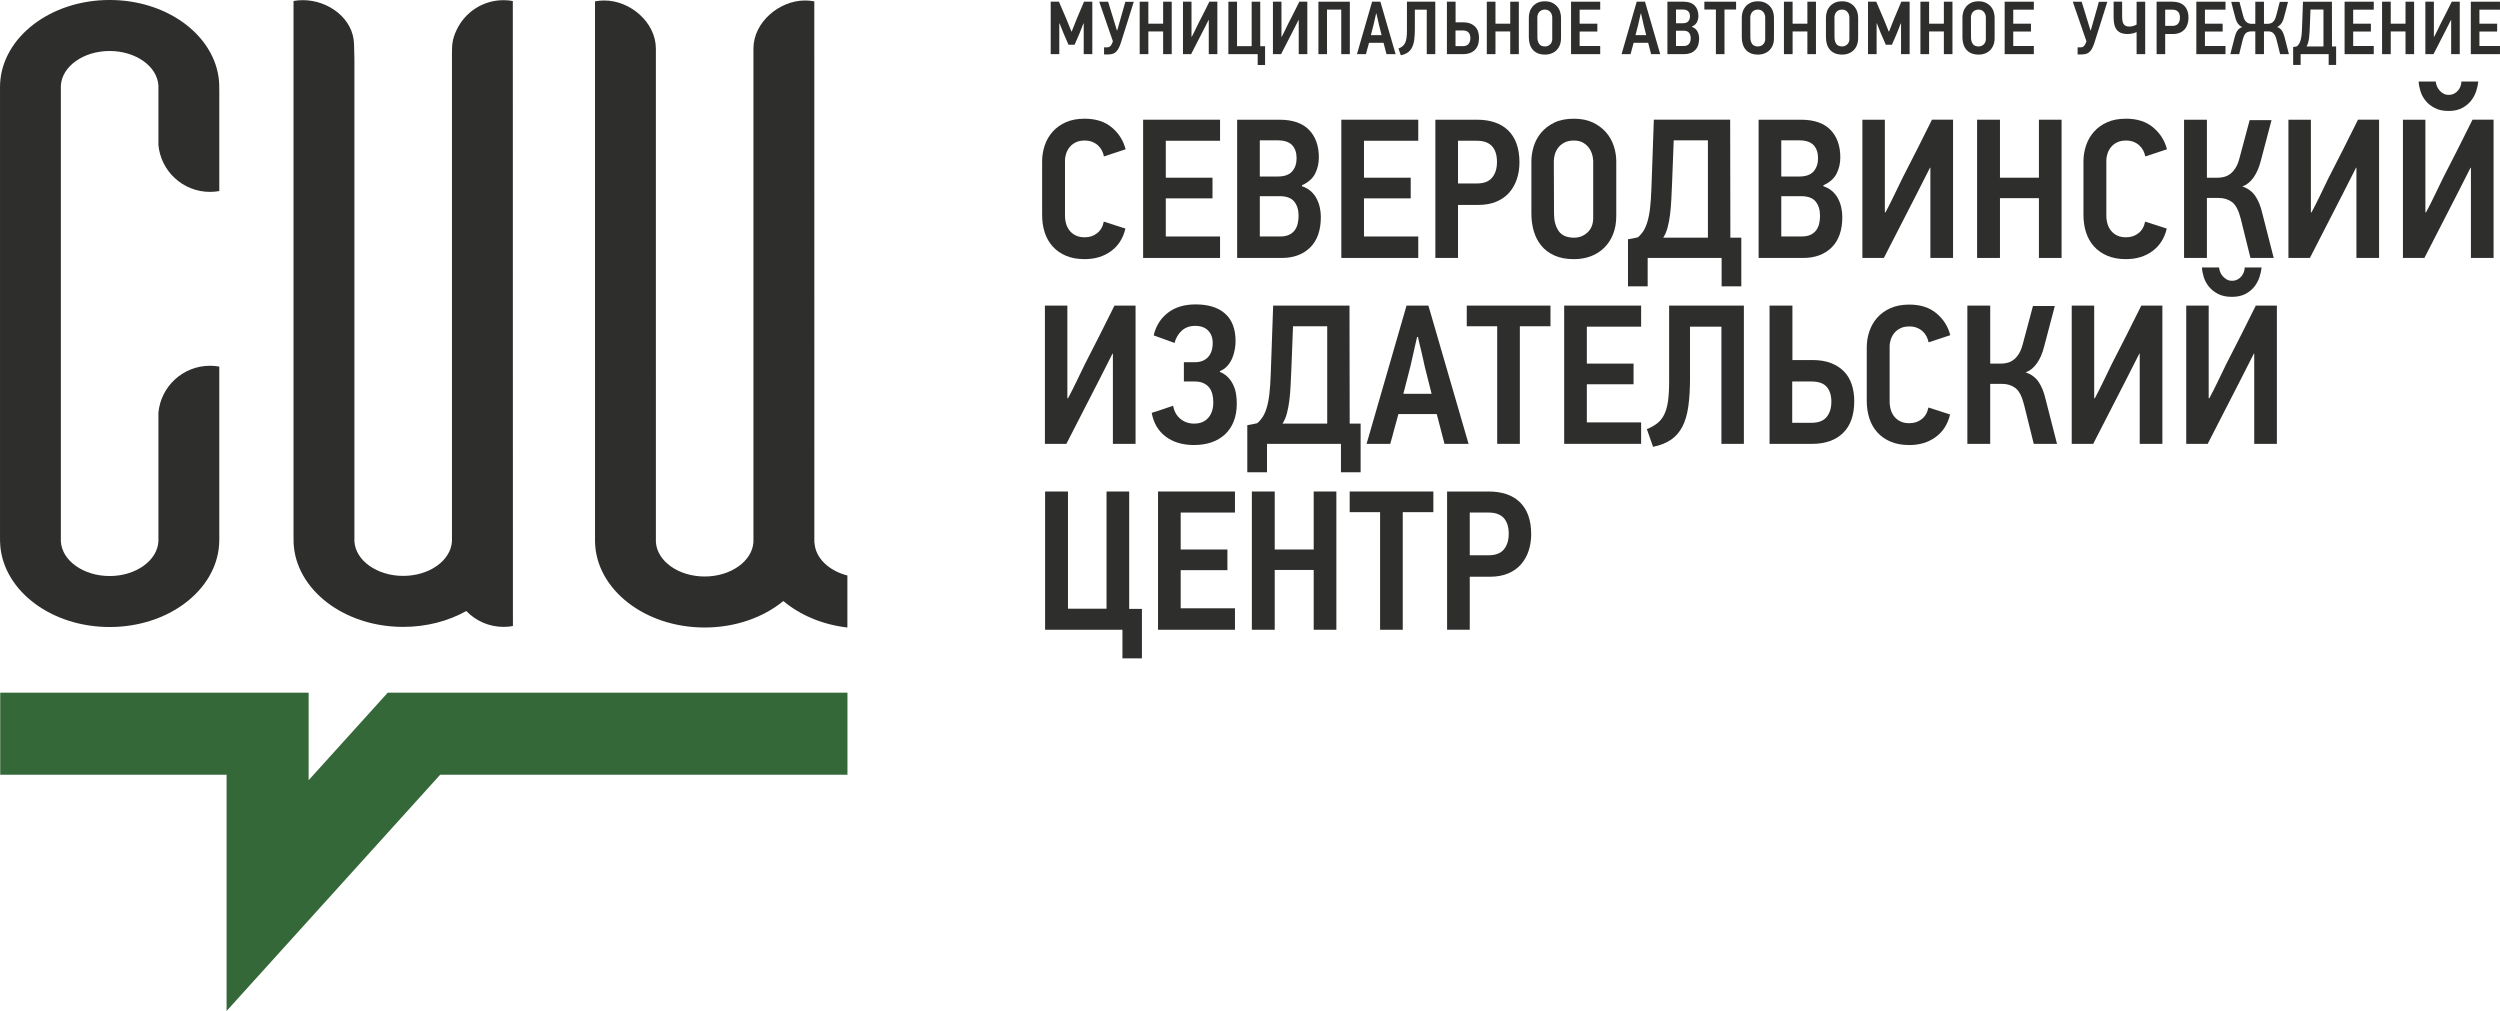
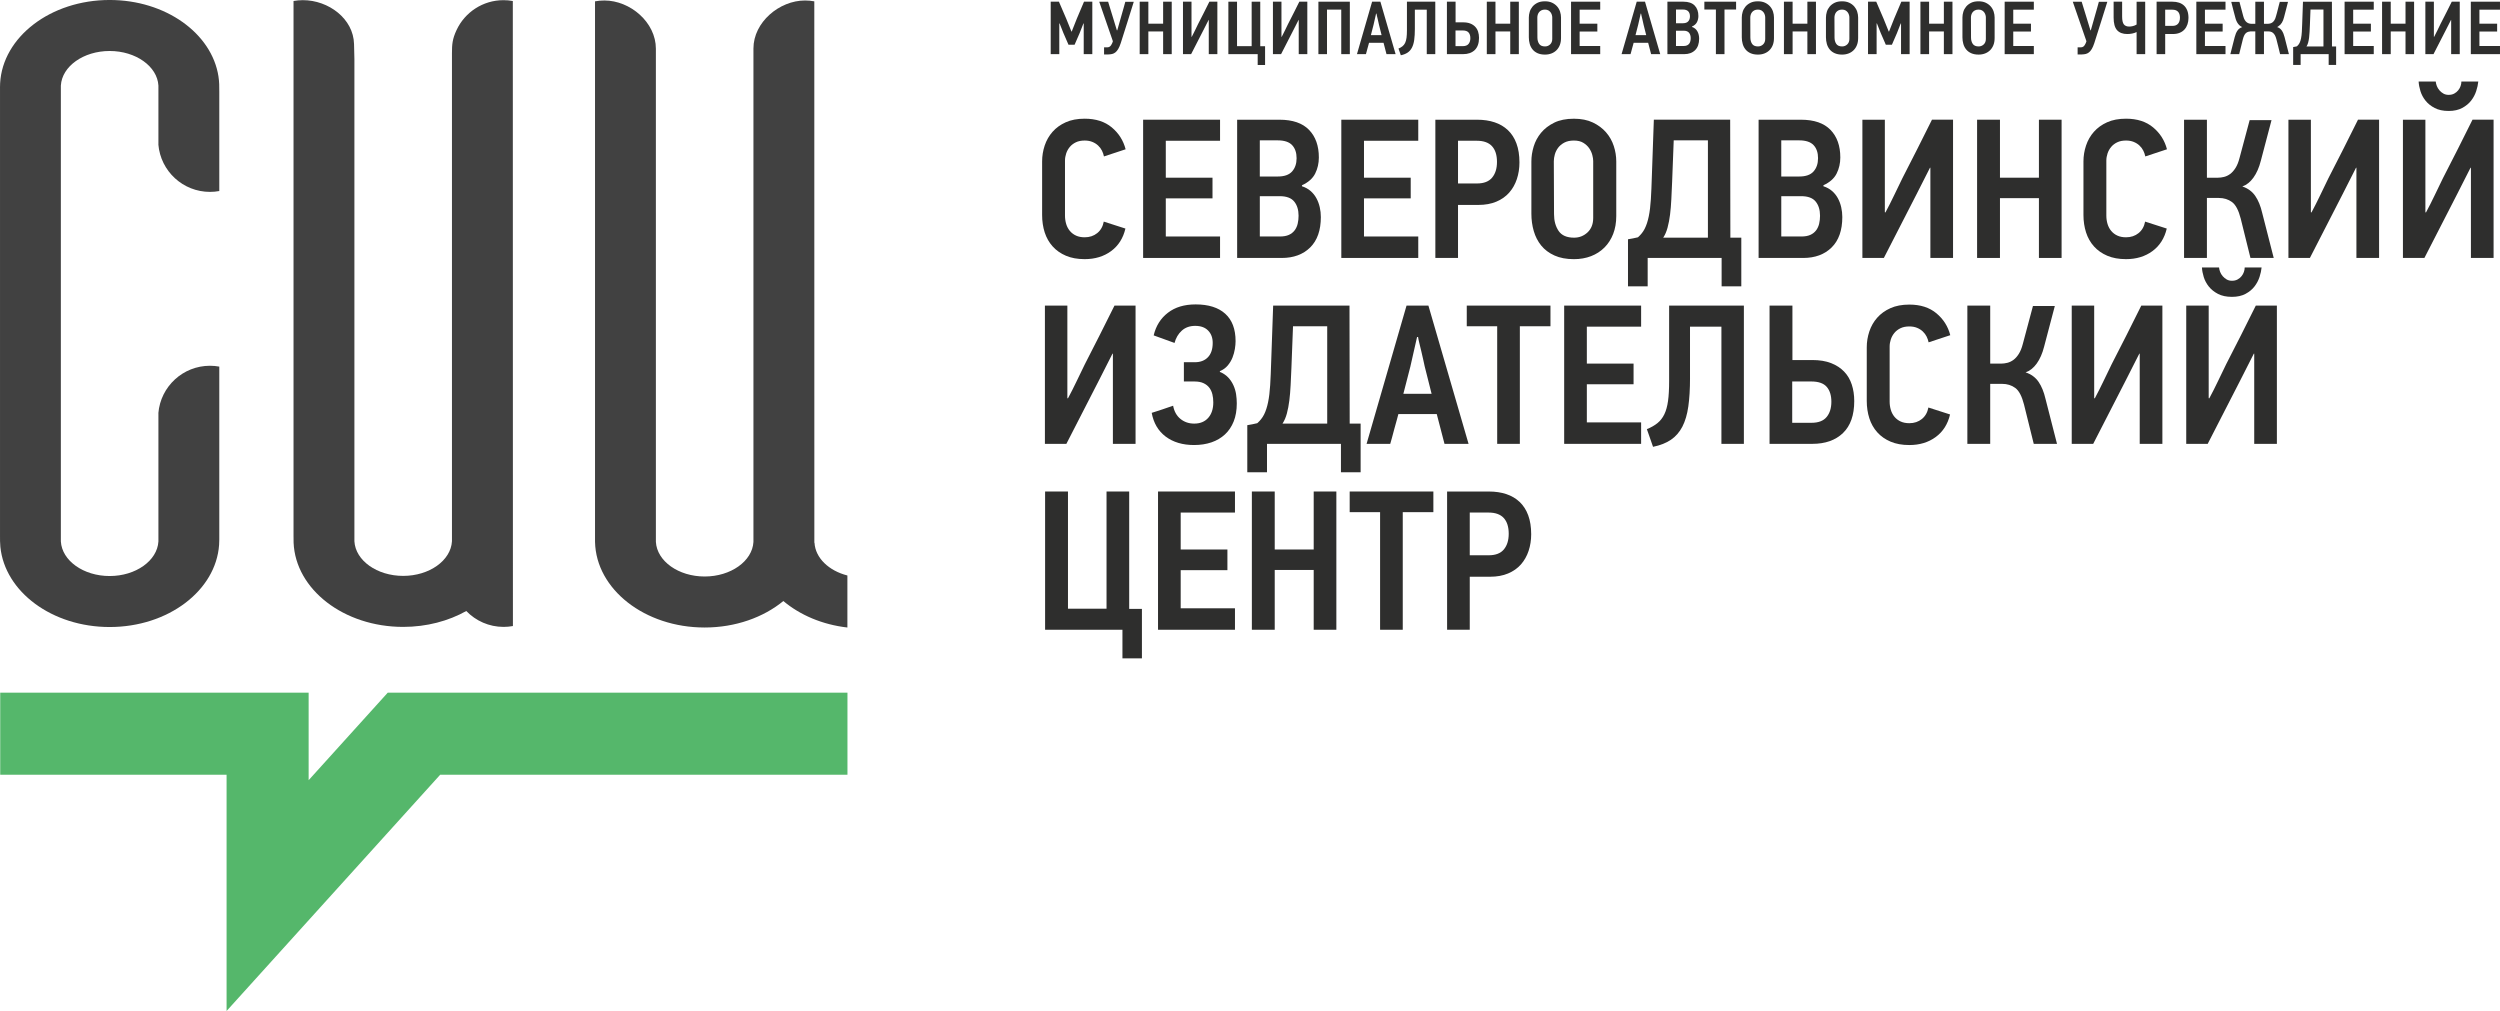
<svg xmlns="http://www.w3.org/2000/svg" xml:space="preserve" width="52.211mm" height="21.114mm" version="1.1" style="shape-rendering:geometricPrecision; text-rendering:geometricPrecision; image-rendering:optimizeQuality; fill-rule:evenodd; clip-rule:evenodd" viewBox="0 0 1803.63 729.39">
  <defs>
    <style type="text/css">
   
-     .fil0 {fill:#2E2E2D}
-     .fil1 {fill:#356839}
+     .fil0 {fill:#414141}
+     .fil1 {fill:#55B76B}
    .fil2 {fill:#2E2E2D;fill-rule:nonzero}
   
  </style>
  </defs>
  <g id="Слой_x0020_1">
    <path class="fil0" d="M211.76 387.33c0,-124 -0,-262.66 -0,-386.51l0.02 0.01 -0.02 -0.11c2.22,-0.4 4.47,-0.61 6.72,-0.61 18.57,0 36.51,13.4 36.94,31.71l0.26 10.85 0 16.12c0,86.43 0,187.83 0,274.27l0 57.47 0 0c0.8,13.88 16.32,24.95 35.19,24.95 18.87,0 34.38,-11.07 35.19,-24.95l0 0 0 -352.02c0,-6.48 0.28,-10.33 3.33,-16.85 5.99,-12.8 18.97,-21.54 33.86,-21.54 2.25,0 4.5,0.2 6.72,0.61l-0.02 0.11 0.02 -0.01c0,150.27 0.07,300.57 0.07,450.74l-0.02 -0.01 0.02 0.11c-2.22,0.4 -4.47,0.61 -6.72,0.61 -10.53,0 -20.1,-4.37 -26.92,-11.46 -12.87,7.22 -28.58,11.46 -45.53,11.46 -42.79,0 -77.65,-27.01 -79.06,-60.76 -0.04,-1.4 -0.04,-2.75 -0.04,-4.17z" />
    <path class="fil0" d="M429.3 390.98l-0.02 0 0 -0.99 -0.01 -0.15 0.01 -0.22c0,-129.53 -0.01,-259.04 -0.01,-388.56l0.02 0.01 -0.02 -0.11c2.22,-0.4 4.47,-0.61 6.72,-0.61 18.65,0 37.19,15.72 37.19,34.82 0,118.6 0.01,237.21 0.01,355.81l0 0c0.8,13.88 16.3,24.94 35.18,24.94 18.88,0 34.4,-11.06 35.2,-24.94l0 0 0 -355.99c0,-18.96 18.69,-34.64 37.19,-34.64 2.25,0 4.5,0.2 6.72,0.61l-0.02 0.11 0.02 -0.01c0,130.2 0.03,260.42 0.03,390.57l0.12 0c0.64,10.96 10.37,20.16 23.72,23.56l0 37.53c-18.11,-2.07 -34.23,-9.02 -46.2,-19.1 -14.37,11.78 -34.5,19.1 -56.79,19.1 -43.2,0 -78.31,-27.53 -79.08,-61.74z" />
    <path class="fil0" d="M0 63.1c0,149.5 0,104.01 0,323.21 0,2.89 -0.03,5.34 0.26,8.25 3.25,32.36 37.3,57.81 78.84,57.81 42.18,0 76.64,-26.24 78.97,-59.31 0.19,-2.68 0.13,-5.3 0.13,-8l0 -120.48 -0.02 0.02 0.02 -0.11c-2.22,-0.4 -4.47,-0.61 -6.72,-0.61 -19.42,0 -35.61,14.88 -37.24,34.22l0.04 0 0 7.47 0 85.06 0 0c-0.81,13.88 -16.32,24.95 -35.19,24.95 -18.87,0 -34.38,-11.07 -35.19,-24.95l0 0c0,-216.46 0,-174.67 0,-328.9l0 0c0.81,-13.88 16.32,-24.94 35.19,-24.94 18.87,0 34.38,11.07 35.19,24.94l0 0 0 42.49 -0.04 0c1.63,19.35 17.82,34.22 37.24,34.22 2.25,0 4.5,-0.2 6.72,-0.61l0 -71.56c0,-3.99 0.03,-7.08 -0.61,-11.21 -4.84,-31.04 -38.13,-55.07 -78.5,-55.07 -42.54,0 -77.23,26.7 -79.02,60.16 -0.05,0.99 -0.09,1.94 -0.08,2.94z" />
    <polygon class="fil1" points="285.94,499.74 371.09,499.74 611.4,499.74 611.4,558.94 317.57,558.94 163.46,729.39 163.46,722.24 163.46,628.35 163.46,558.94 0.15,558.94 0.15,499.74 163.46,499.74 222.66,499.74 222.66,558.94 222.66,562.87 279.73,499.74 " />
    <polygon class="fil2" points="781.85,39.06 781.85,16.93 781.63,16.93 778.86,24 775.27,32.26 770.86,32.26 767.16,23.73 764.45,16.88 764.23,16.93 764.23,39.06 758.03,39.06 758.03,1.22 763.96,1.22 769.29,13.61 772.99,22.75 773.2,22.75 776.84,13.56 782.06,1.22 788.05,1.22 788.05,39.06 " />
    <path id="1" class="fil2" d="M817.97 1.27c-1.6,5 -3.15,9.98 -4.68,14.92 -1.52,4.95 -3.1,9.92 -4.73,14.93 -0.58,1.78 -1.2,3.2 -1.85,4.27 -0.65,1.07 -1.34,1.88 -2.07,2.45 -0.73,0.56 -1.51,0.93 -2.34,1.12 -0.83,0.18 -1.74,0.29 -2.72,0.32l-3.05 0 0 -5.11 2.23 0c0.76,0 1.42,-0.2 1.98,-0.6 0.56,-0.4 1.1,-1.18 1.61,-2.34 0.07,-0.22 0.16,-0.44 0.27,-0.68 0.11,-0.24 0.2,-0.5 0.27,-0.79l-9.84 -28.49 6.41 0 3.59 11.69 2.72 8.92 0.27 0c0.29,-1.02 0.7,-2.45 1.22,-4.29 0.53,-1.85 1.08,-3.8 1.66,-5.84 0.58,-2.05 1.14,-4.02 1.69,-5.93 0.55,-1.9 0.96,-3.42 1.25,-4.54l6.09 0z" />
    <polygon id="2" class="fil2" points="839.14,39.06 839.14,22.69 828.48,22.69 828.48,39.06 822.23,39.06 822.23,1.22 828.48,1.22 828.48,17.09 839.14,17.09 839.14,1.22 845.34,1.22 845.34,39.06 " />
    <path id="3" class="fil2" d="M853.46 39.06l0 -37.84 6.15 0 0 25.34c0.03,0 0.06,0.01 0.08,0.03 0.02,0.02 0.04,0.03 0.08,0.03 0.83,-1.56 1.62,-3.12 2.37,-4.68 0.74,-1.56 1.5,-3.12 2.26,-4.68 1.38,-2.68 2.74,-5.35 4.08,-7.99 1.34,-2.65 2.68,-5.33 4.02,-8.05l5.77 0 0 37.84 -6.2 0 0 -24.69 -0.11 0c-0.62,1.2 -1.23,2.41 -1.85,3.64 -0.62,1.23 -1.23,2.45 -1.85,3.64l-8.92 17.4 -5.87 0z" />
    <polygon id="4" class="fil2" points="907.36,39.06 886.21,39.06 886.21,1.22 892.46,1.22 892.46,33.3 903.01,33.3 903.01,1.22 909.21,1.22 909.21,33.35 912.69,33.35 912.69,46.89 907.36,46.89 " />
    <path id="5" class="fil2" d="M918.36 39.06l0 -37.84 6.15 0 0 25.34c0.03,0 0.06,0.01 0.08,0.03 0.02,0.02 0.04,0.03 0.08,0.03 0.83,-1.56 1.62,-3.12 2.37,-4.68 0.74,-1.56 1.5,-3.12 2.26,-4.68 1.38,-2.68 2.74,-5.35 4.08,-7.99 1.34,-2.65 2.68,-5.33 4.02,-8.05l5.77 0 0 37.84 -6.2 0 0 -24.69 -0.11 0c-0.62,1.2 -1.23,2.41 -1.85,3.64 -0.62,1.23 -1.23,2.45 -1.85,3.64l-8.92 17.4 -5.87 0z" />
    <polygon id="6" class="fil2" points="967.65,39.06 967.65,6.93 957.37,6.93 957.37,39.06 951.17,39.06 951.17,1.22 973.84,1.22 973.84,39.06 " />
    <path id="7" class="fil2" d="M998.17 30.9l-10.49 0c-0.07,0.32 -0.22,0.87 -0.44,1.63 -0.22,0.76 -0.45,1.58 -0.68,2.45 -0.23,0.87 -0.45,1.68 -0.65,2.45 -0.2,0.76 -0.35,1.31 -0.46,1.63l-6.47 0 10.93 -37.84 5.98 0 10.98 37.84 -6.58 0 -2.12 -8.16zm-7.18 -13.16l-1.96 7.61 7.72 0 -1.9 -7.56c-0.07,-0.33 -0.19,-0.87 -0.36,-1.63 -0.16,-0.76 -0.34,-1.56 -0.54,-2.39 -0.2,-0.83 -0.39,-1.62 -0.57,-2.37 -0.18,-0.74 -0.29,-1.28 -0.33,-1.6l-0.27 0 -1.79 7.94z" />
    <path id="8" class="fil2" d="M1020.75 21.01c0,3.01 -0.16,5.61 -0.46,7.8 -0.31,2.19 -0.85,4.04 -1.63,5.54 -0.78,1.51 -1.82,2.7 -3.13,3.59 -1.31,0.89 -2.94,1.53 -4.9,1.93l-1.69 -4.84c1.16,-0.47 2.13,-1.02 2.91,-1.66 0.78,-0.63 1.4,-1.44 1.88,-2.42 0.47,-0.98 0.8,-2.19 1.01,-3.64 0.2,-1.45 0.3,-3.26 0.3,-5.44l0 -20.66 20.45 0 0 37.84 -6.15 0 0 -32.08 -8.59 0 0 14.03z" />
    <path id="9" class="fil2" d="M1067.04 27.34c0,3.85 -1.02,6.77 -3.07,8.75 -2.05,1.98 -4.85,2.97 -8.4,2.97l-11.69 0 0 -37.84 6.25 0 0 14.9 5.44 0c1.99,0 3.71,0.28 5.14,0.84 1.43,0.56 2.62,1.34 3.56,2.32 0.94,0.98 1.64,2.16 2.09,3.54 0.46,1.38 0.68,2.88 0.68,4.52zm-6.25 0.19c0,-1.74 -0.42,-3.1 -1.28,-4.08 -0.85,-0.98 -2.26,-1.47 -4.21,-1.47l-5.22 0 0 11.31 5.27 0c1.89,0 3.26,-0.53 4.13,-1.58 0.87,-1.05 1.31,-2.45 1.31,-4.19z" />
    <polygon id="10" class="fil2" points="1089.57,39.06 1089.57,22.69 1078.91,22.69 1078.91,39.06 1072.66,39.06 1072.66,1.22 1078.91,1.22 1078.91,17.09 1089.57,17.09 1089.57,1.22 1095.77,1.22 1095.77,39.06 " />
    <path id="11" class="fil2" d="M1126.19 27.59c0,1.81 -0.28,3.44 -0.84,4.89 -0.56,1.45 -1.36,2.69 -2.39,3.73 -1.03,1.03 -2.26,1.82 -3.67,2.36 -1.42,0.55 -2.97,0.82 -4.68,0.82 -2.07,0 -3.84,-0.34 -5.33,-1.01 -1.49,-0.67 -2.69,-1.58 -3.61,-2.72 -0.93,-1.14 -1.61,-2.46 -2.04,-3.97 -0.43,-1.5 -0.65,-3.09 -0.65,-4.76l0 -14.3c0,-1.34 0.21,-2.7 0.63,-4.08 0.41,-1.38 1.08,-2.63 2.01,-3.75 0.93,-1.12 2.12,-2.05 3.59,-2.77 1.47,-0.73 3.27,-1.09 5.41,-1.09 1.99,0 3.71,0.35 5.16,1.03 1.45,0.69 2.66,1.59 3.62,2.69 0.96,1.11 1.67,2.36 2.12,3.76 0.45,1.4 0.68,2.8 0.68,4.21l0 14.95zm-6.31 -15.05c0,-0.47 -0.08,-1.03 -0.25,-1.66 -0.16,-0.63 -0.45,-1.24 -0.84,-1.83 -0.4,-0.58 -0.93,-1.08 -1.6,-1.5 -0.67,-0.42 -1.53,-0.63 -2.58,-0.63 -1.05,0 -1.93,0.19 -2.64,0.57 -0.71,0.38 -1.27,0.85 -1.69,1.41 -0.42,0.57 -0.72,1.18 -0.9,1.83 -0.18,0.65 -0.27,1.27 -0.27,1.85l0.06 14.5c0,1.81 0.42,3.33 1.25,4.57 0.83,1.23 2.25,1.85 4.24,1.85 1.41,0 2.64,-0.48 3.67,-1.44 1.03,-0.97 1.55,-2.28 1.55,-3.95l0 -15.59z" />
    <polygon id="12" class="fil2" points="1133.44,39.06 1133.44,1.22 1154.48,1.22 1154.48,6.98 1139.63,6.98 1139.63,17.09 1152.41,17.09 1152.41,22.75 1139.63,22.75 1139.63,33.19 1154.48,33.19 1154.48,39.06 " />
    <path id="13" class="fil2" d="M1189.08 30.9l-10.49 0c-0.07,0.32 -0.22,0.87 -0.44,1.63 -0.22,0.76 -0.45,1.58 -0.68,2.45 -0.23,0.87 -0.45,1.68 -0.65,2.45 -0.2,0.76 -0.35,1.31 -0.46,1.63l-6.47 0 10.93 -37.84 5.98 0 10.98 37.84 -6.58 0 -2.12 -8.16zm-7.18 -13.16l-1.96 7.61 7.72 0 -1.9 -7.56c-0.07,-0.33 -0.19,-0.87 -0.36,-1.63 -0.16,-0.76 -0.34,-1.56 -0.54,-2.39 -0.2,-0.83 -0.39,-1.62 -0.57,-2.37 -0.18,-0.74 -0.29,-1.28 -0.33,-1.6l-0.27 0 -1.79 7.94z" />
    <path id="14" class="fil2" d="M1225.85 27.86c0,3.62 -0.97,6.4 -2.91,8.32 -1.94,1.92 -4.54,2.88 -7.8,2.88l-12.18 0 0 -37.84 11.58 0c3.59,0 6.28,0.93 8.08,2.77 1.79,1.85 2.69,4.37 2.69,7.56 0,1.59 -0.34,3.06 -1.01,4.4 -0.67,1.34 -1.88,2.41 -3.62,3.21l0 0.27c0.91,0.29 1.69,0.72 2.34,1.28 0.65,0.56 1.18,1.22 1.6,1.98 0.42,0.76 0.73,1.59 0.93,2.47 0.2,0.89 0.3,1.79 0.3,2.69zm-6.63 -16.09c0,-1.52 -0.41,-2.72 -1.22,-3.59 -0.82,-0.87 -2.13,-1.31 -3.94,-1.31l-4.9 0 0 9.9 4.95 0c1.78,0 3.07,-0.46 3.89,-1.39 0.82,-0.92 1.22,-2.13 1.22,-3.61zm0.54 15.74c0,-1.6 -0.4,-2.9 -1.2,-3.88 -0.8,-0.98 -2.12,-1.48 -3.97,-1.48l-5.44 0 0 11.04 5.49 0c0.98,0 1.79,-0.15 2.45,-0.44 0.65,-0.29 1.18,-0.7 1.58,-1.23 0.4,-0.53 0.68,-1.14 0.84,-1.83 0.17,-0.69 0.25,-1.42 0.25,-2.18z" />
    <polygon id="15" class="fil2" points="1244.14,6.87 1244.14,39.06 1237.94,39.06 1237.94,6.87 1229.62,6.87 1229.62,1.22 1252.51,1.22 1252.51,6.87 " />
    <path id="16" class="fil2" d="M1279.83 27.59c0,1.81 -0.28,3.44 -0.84,4.89 -0.56,1.45 -1.36,2.69 -2.39,3.73 -1.03,1.03 -2.26,1.82 -3.67,2.36 -1.42,0.55 -2.97,0.82 -4.68,0.82 -2.07,0 -3.84,-0.34 -5.33,-1.01 -1.49,-0.67 -2.69,-1.58 -3.61,-2.72 -0.93,-1.14 -1.61,-2.46 -2.04,-3.97 -0.43,-1.5 -0.65,-3.09 -0.65,-4.76l0 -14.3c0,-1.34 0.21,-2.7 0.63,-4.08 0.41,-1.38 1.08,-2.63 2.01,-3.75 0.93,-1.12 2.12,-2.05 3.59,-2.77 1.47,-0.73 3.27,-1.09 5.41,-1.09 1.99,0 3.71,0.35 5.16,1.03 1.45,0.69 2.66,1.59 3.62,2.69 0.96,1.11 1.67,2.36 2.12,3.76 0.45,1.4 0.68,2.8 0.68,4.21l0 14.95zm-6.31 -15.05c0,-0.47 -0.08,-1.03 -0.25,-1.66 -0.16,-0.63 -0.45,-1.24 -0.84,-1.83 -0.4,-0.58 -0.93,-1.08 -1.6,-1.5 -0.67,-0.42 -1.53,-0.63 -2.58,-0.63 -1.05,0 -1.93,0.19 -2.64,0.57 -0.71,0.38 -1.27,0.85 -1.69,1.41 -0.42,0.57 -0.72,1.18 -0.9,1.83 -0.18,0.65 -0.27,1.27 -0.27,1.85l0.06 14.5c0,1.81 0.42,3.33 1.25,4.57 0.83,1.23 2.25,1.85 4.24,1.85 1.41,0 2.64,-0.48 3.67,-1.44 1.03,-0.97 1.55,-2.28 1.55,-3.95l0 -15.59z" />
    <polygon id="17" class="fil2" points="1303.94,39.06 1303.94,22.69 1293.28,22.69 1293.28,39.06 1287.03,39.06 1287.03,1.22 1293.28,1.22 1293.28,17.09 1303.94,17.09 1303.94,1.22 1310.13,1.22 1310.13,39.06 " />
    <path id="18" class="fil2" d="M1340.55 27.59c0,1.81 -0.28,3.44 -0.84,4.89 -0.56,1.45 -1.36,2.69 -2.39,3.73 -1.03,1.03 -2.26,1.82 -3.67,2.36 -1.42,0.55 -2.97,0.82 -4.68,0.82 -2.07,0 -3.84,-0.34 -5.33,-1.01 -1.49,-0.67 -2.69,-1.58 -3.61,-2.72 -0.93,-1.14 -1.61,-2.46 -2.04,-3.97 -0.43,-1.5 -0.65,-3.09 -0.65,-4.76l0 -14.3c0,-1.34 0.21,-2.7 0.63,-4.08 0.41,-1.38 1.08,-2.63 2.01,-3.75 0.93,-1.12 2.12,-2.05 3.59,-2.77 1.47,-0.73 3.27,-1.09 5.41,-1.09 1.99,0 3.71,0.35 5.16,1.03 1.45,0.69 2.66,1.59 3.62,2.69 0.96,1.11 1.67,2.36 2.12,3.76 0.45,1.4 0.68,2.8 0.68,4.21l0 14.95zm-6.31 -15.05c0,-0.47 -0.08,-1.03 -0.25,-1.66 -0.16,-0.63 -0.45,-1.24 -0.84,-1.83 -0.4,-0.58 -0.93,-1.08 -1.6,-1.5 -0.67,-0.42 -1.53,-0.63 -2.58,-0.63 -1.05,0 -1.93,0.19 -2.64,0.57 -0.71,0.38 -1.27,0.85 -1.69,1.41 -0.42,0.57 -0.72,1.18 -0.9,1.83 -0.18,0.65 -0.27,1.27 -0.27,1.85l0.06 14.5c0,1.81 0.42,3.33 1.25,4.57 0.83,1.23 2.25,1.85 4.24,1.85 1.41,0 2.64,-0.48 3.67,-1.44 1.03,-0.97 1.55,-2.28 1.55,-3.95l0 -15.59z" />
    <polygon id="19" class="fil2" points="1371.51,39.06 1371.51,16.93 1371.29,16.93 1368.52,24 1364.93,32.26 1360.52,32.26 1356.82,23.73 1354.11,16.88 1353.89,16.93 1353.89,39.06 1347.69,39.06 1347.69,1.22 1353.62,1.22 1358.95,13.61 1362.64,22.75 1362.86,22.75 1366.5,13.56 1371.72,1.22 1377.71,1.22 1377.71,39.06 " />
    <polygon id="20" class="fil2" points="1402.41,39.06 1402.41,22.69 1391.75,22.69 1391.75,39.06 1385.5,39.06 1385.5,1.22 1391.75,1.22 1391.75,17.09 1402.41,17.09 1402.41,1.22 1408.61,1.22 1408.61,39.06 " />
    <path id="21" class="fil2" d="M1439.02 27.59c0,1.81 -0.28,3.44 -0.84,4.89 -0.56,1.45 -1.36,2.69 -2.39,3.73 -1.03,1.03 -2.26,1.82 -3.67,2.36 -1.42,0.55 -2.97,0.82 -4.68,0.82 -2.07,0 -3.84,-0.34 -5.33,-1.01 -1.49,-0.67 -2.69,-1.58 -3.61,-2.72 -0.93,-1.14 -1.61,-2.46 -2.04,-3.97 -0.43,-1.5 -0.65,-3.09 -0.65,-4.76l0 -14.3c0,-1.34 0.21,-2.7 0.63,-4.08 0.41,-1.38 1.08,-2.63 2.01,-3.75 0.93,-1.12 2.12,-2.05 3.59,-2.77 1.47,-0.73 3.27,-1.09 5.41,-1.09 1.99,0 3.71,0.35 5.16,1.03 1.45,0.69 2.66,1.59 3.62,2.69 0.96,1.11 1.67,2.36 2.12,3.76 0.45,1.4 0.68,2.8 0.68,4.21l0 14.95zm-6.31 -15.05c0,-0.47 -0.08,-1.03 -0.25,-1.66 -0.16,-0.63 -0.45,-1.24 -0.84,-1.83 -0.4,-0.58 -0.93,-1.08 -1.6,-1.5 -0.67,-0.42 -1.53,-0.63 -2.58,-0.63 -1.05,0 -1.93,0.19 -2.64,0.57 -0.71,0.38 -1.27,0.85 -1.69,1.41 -0.42,0.57 -0.72,1.18 -0.9,1.83 -0.18,0.65 -0.27,1.27 -0.27,1.85l0.06 14.5c0,1.81 0.42,3.33 1.25,4.57 0.83,1.23 2.25,1.85 4.24,1.85 1.41,0 2.64,-0.48 3.67,-1.44 1.03,-0.97 1.55,-2.28 1.55,-3.95l0 -15.59z" />
    <polygon id="22" class="fil2" points="1446.27,39.06 1446.27,1.22 1467.32,1.22 1467.32,6.98 1452.47,6.98 1452.47,17.09 1465.25,17.09 1465.25,22.75 1452.47,22.75 1452.47,33.19 1467.32,33.19 1467.32,39.06 " />
    <path id="23" class="fil2" d="M1520.35 1.27c-1.6,5 -3.15,9.98 -4.68,14.92 -1.52,4.95 -3.1,9.92 -4.73,14.93 -0.58,1.78 -1.2,3.2 -1.85,4.27 -0.65,1.07 -1.34,1.88 -2.07,2.45 -0.73,0.56 -1.51,0.93 -2.34,1.12 -0.83,0.18 -1.74,0.29 -2.72,0.32l-3.05 0 0 -5.11 2.23 0c0.76,0 1.42,-0.2 1.98,-0.6 0.56,-0.4 1.1,-1.18 1.61,-2.34 0.07,-0.22 0.16,-0.44 0.27,-0.68 0.11,-0.24 0.2,-0.5 0.27,-0.79l-9.84 -28.49 6.41 0 3.59 11.69 2.72 8.92 0.27 0c0.29,-1.02 0.7,-2.45 1.22,-4.29 0.53,-1.85 1.08,-3.8 1.66,-5.84 0.58,-2.05 1.14,-4.02 1.69,-5.93 0.55,-1.9 0.96,-3.42 1.25,-4.54l6.09 0z" />
    <path id="24" class="fil2" d="M1531.02 1.22l0 10.73c0,2.67 0.41,4.55 1.23,5.62 0.82,1.06 2.15,1.6 3.99,1.6 0.73,0 1.57,-0.12 2.53,-0.35 0.96,-0.23 1.86,-0.61 2.69,-1.12l0 -16.47 6.2 0 0 37.84 -6.2 0 0 -15.95c-0.94,0.48 -2,0.83 -3.18,1.08 -1.18,0.23 -2.35,0.35 -3.51,0.35 -3.26,0 -5.72,-0.92 -7.39,-2.77 -1.67,-1.85 -2.5,-4.9 -2.5,-9.14l0 -11.42 6.14 0z" />
    <path id="25" class="fil2" d="M1578.89 12.91c0,1.63 -0.24,3.15 -0.71,4.57 -0.47,1.41 -1.17,2.65 -2.09,3.7 -0.93,1.05 -2.09,1.88 -3.51,2.47 -1.41,0.6 -3.06,0.89 -4.95,0.89l-5.54 0 0 14.52 -6.2 0 0 -37.84 11.42 0c1.78,0 3.37,0.23 4.78,0.71 1.41,0.47 2.63,1.18 3.64,2.15 1.02,0.96 1.79,2.18 2.34,3.64 0.54,1.47 0.82,3.2 0.82,5.19zm-6.15 -0.13c0,-1.88 -0.45,-3.31 -1.36,-4.3 -0.91,-0.99 -2.29,-1.49 -4.14,-1.49l-5.16 0 0 11.69 5.22 0c1.85,0 3.22,-0.54 4.1,-1.6 0.89,-1.07 1.33,-2.5 1.33,-4.3z" />
    <polygon id="26" class="fil2" points="1584.56,39.06 1584.56,1.22 1605.6,1.22 1605.6,6.98 1590.76,6.98 1590.76,17.09 1603.54,17.09 1603.54,22.75 1590.76,22.75 1590.76,33.19 1605.6,33.19 1605.6,39.06 " />
    <path id="27" class="fil2" d="M1627.1 39.06l0 -16.42 -2.99 0c-0.18,0 -0.35,0 -0.51,0 -0.17,0 -0.34,0.03 -0.52,0.11 -1.23,0.11 -2.24,0.57 -3.02,1.39 -0.78,0.82 -1.42,2.2 -1.93,4.16l-2.67 10.77 -6.36 0 3.15 -12.34c0.47,-1.85 1.11,-3.38 1.93,-4.59 0.82,-1.22 1.97,-2.08 3.45,-2.58l0 -0.05c-1.12,-0.44 -2.13,-1.25 -3.02,-2.45 -0.89,-1.2 -1.55,-2.72 -1.98,-4.57 -0.51,-1.85 -1,-3.7 -1.47,-5.54 -0.47,-1.85 -0.94,-3.72 -1.41,-5.6l5.92 0 2.77 10.44c0.29,1.12 0.66,2.04 1.12,2.74 0.45,0.71 0.94,1.25 1.47,1.63 0.53,0.38 1.08,0.64 1.66,0.79 0.58,0.15 1.14,0.22 1.69,0.22l2.72 0 0 -15.93 6.25 0 0 15.93 2.61 0c0.62,0 1.23,-0.07 1.82,-0.22 0.6,-0.15 1.16,-0.41 1.69,-0.79 0.53,-0.38 1.01,-0.93 1.44,-1.63 0.44,-0.7 0.8,-1.62 1.09,-2.74 0.18,-0.58 0.4,-1.34 0.65,-2.29 0.26,-0.94 0.51,-1.92 0.76,-2.94 0.25,-1.01 0.5,-1.98 0.73,-2.91 0.23,-0.92 0.45,-1.69 0.63,-2.31l5.93 0c-0.47,1.89 -0.95,3.76 -1.44,5.6 -0.49,1.85 -0.97,3.7 -1.44,5.54 -0.76,3.08 -2.05,5.19 -3.86,6.31 -0.44,0.4 -0.82,0.64 -1.14,0.71 1.49,0.51 2.64,1.37 3.45,2.61 0.82,1.23 1.46,2.77 1.93,4.62l3.15 12.34 -6.36 0c-0.44,-1.81 -0.87,-3.61 -1.31,-5.38 -0.43,-1.78 -0.89,-3.57 -1.36,-5.39 -0.29,-1.12 -0.64,-2.05 -1.03,-2.77 -0.4,-0.73 -0.85,-1.31 -1.36,-1.74 -0.5,-0.44 -1.06,-0.73 -1.66,-0.9 -0.6,-0.16 -1.24,-0.24 -1.93,-0.24l-2.99 0 0 16.42 -6.25 0z" />
    <path id="28" class="fil2" d="M1659.8 46.84l-5.39 0 0 -12.89c0.47,-0.07 0.93,-0.15 1.36,-0.24 0.44,-0.09 0.89,-0.19 1.36,-0.3 0.8,-0.69 1.42,-1.49 1.88,-2.39 0.46,-0.91 0.82,-2.02 1.09,-3.34 0.27,-1.32 0.46,-2.88 0.57,-4.67 0.11,-1.8 0.2,-3.91 0.27,-6.34l0.55 -15.44 20.88 0c0,5.4 0.01,10.78 0.03,16.15 0.02,5.36 0.02,10.75 0.02,16.15l2.99 0 0 13.32 -5.38 0 0 -7.78 -20.23 0 0 7.78zm16.47 -13.32l0 -26.64 -9.35 0 -0.44 11.37c-0.07,1.63 -0.15,3.21 -0.22,4.73 -0.07,1.52 -0.19,2.94 -0.36,4.24 -0.16,1.3 -0.39,2.49 -0.68,3.56 -0.29,1.07 -0.69,1.98 -1.2,2.75l12.24 0z" />
    <polygon id="29" class="fil2" points="1691.52,39.06 1691.52,1.22 1712.56,1.22 1712.56,6.98 1697.71,6.98 1697.71,17.09 1710.49,17.09 1710.49,22.75 1697.71,22.75 1697.71,33.19 1712.56,33.19 1712.56,39.06 " />
    <polygon id="30" class="fil2" points="1735.47,39.06 1735.47,22.69 1724.81,22.69 1724.81,39.06 1718.56,39.06 1718.56,1.22 1724.81,1.22 1724.81,17.09 1735.47,17.09 1735.47,1.22 1741.66,1.22 1741.66,39.06 " />
    <path id="31" class="fil2" d="M1749.79 39.06l0 -37.84 6.15 0 0 25.34c0.03,0 0.06,0.01 0.08,0.03 0.02,0.02 0.04,0.03 0.08,0.03 0.83,-1.56 1.62,-3.12 2.37,-4.68 0.74,-1.56 1.5,-3.12 2.26,-4.68 1.38,-2.68 2.74,-5.35 4.08,-7.99 1.34,-2.65 2.68,-5.33 4.02,-8.05l5.77 0 0 37.84 -6.2 0 0 -24.69 -0.11 0c-0.62,1.2 -1.23,2.41 -1.85,3.64 -0.62,1.23 -1.23,2.45 -1.85,3.64l-8.92 17.4 -5.87 0z" />
    <polygon id="32" class="fil2" points="1782.59,39.06 1782.59,1.22 1803.63,1.22 1803.63,6.98 1788.79,6.98 1788.79,17.09 1801.57,17.09 1801.57,22.75 1788.79,22.75 1788.79,33.19 1803.63,33.19 1803.63,39.06 " />
    <path class="fil2" d="M811.94 164.89c-1.63,6.97 -5.07,12.4 -10.33,16.27 -5.26,3.87 -11.62,5.8 -19.08,5.8 -5.16,0 -9.66,-0.81 -13.48,-2.44 -3.82,-1.62 -7.03,-3.87 -9.61,-6.74 -2.58,-2.87 -4.49,-6.24 -5.74,-10.1 -1.24,-3.87 -1.86,-8.05 -1.86,-12.54l0 -38.69c0,-3.92 0.62,-7.74 1.86,-11.47 1.25,-3.72 3.13,-7.02 5.67,-9.89 2.53,-2.87 5.71,-5.16 9.54,-6.88 3.82,-1.72 8.36,-2.58 13.62,-2.58 8.03,0 14.56,2.1 19.58,6.3 5.02,4.2 8.34,9.46 9.97,15.77l-15.63 5.16c-0.29,-1.43 -0.77,-2.82 -1.43,-4.16 -0.67,-1.34 -1.58,-2.56 -2.73,-3.65 -1.15,-1.1 -2.54,-1.98 -4.16,-2.65 -1.63,-0.67 -3.49,-1.01 -5.59,-1.01 -2.48,0 -4.62,0.43 -6.38,1.29 -1.77,0.86 -3.23,1.98 -4.38,3.37 -1.15,1.39 -2.01,2.94 -2.58,4.66 -0.57,1.72 -0.86,3.44 -0.86,5.16l0 39.7c0,2.1 0.29,4.11 0.86,6.02 0.57,1.91 1.46,3.58 2.66,5.02 1.2,1.43 2.68,2.56 4.45,3.37 1.77,0.81 3.85,1.22 6.24,1.22 3.54,0 6.55,-1.01 9.04,-3.01 2.48,-2 4.07,-4.77 4.73,-8.31l15.63 5.02z" />
    <polygon id="1" class="fil2" points="824.71,186.1 824.71,86.36 880.21,86.36 880.21,101.55 841.06,101.55 841.06,128.2 874.76,128.2 874.76,143.11 841.06,143.11 841.06,170.62 880.21,170.62 880.21,186.1 " />
    <path id="2" class="fil2" d="M952.93 156.58c0,9.56 -2.56,16.86 -7.68,21.93 -5.11,5.06 -11.98,7.6 -20.58,7.6l-32.13 0 0 -99.74 30.55 0c9.47,0 16.56,2.44 21.3,7.31 4.73,4.87 7.1,11.51 7.1,19.92 0,4.2 -0.88,8.07 -2.65,11.61 -1.77,3.53 -4.95,6.35 -9.54,8.45l0 0.72c2.39,0.76 4.45,1.89 6.17,3.37 1.72,1.48 3.13,3.22 4.23,5.23 1.1,2.01 1.91,4.18 2.44,6.52 0.53,2.34 0.79,4.71 0.79,7.09zm-17.5 -42.42c0,-4.01 -1.08,-7.17 -3.23,-9.46 -2.15,-2.29 -5.62,-3.44 -10.4,-3.44l-12.91 0 0 26.08 13.05 0c4.68,0 8.1,-1.22 10.26,-3.65 2.15,-2.44 3.23,-5.61 3.23,-9.53zm1.43 41.48c0,-4.22 -1.05,-7.64 -3.15,-10.22 -2.1,-2.6 -5.59,-3.89 -10.47,-3.89l-14.34 0 0 29.09 14.49 0c2.58,0 4.73,-0.38 6.45,-1.15 1.72,-0.77 3.11,-1.87 4.16,-3.25 1.05,-1.39 1.79,-3.01 2.22,-4.82 0.43,-1.82 0.64,-3.75 0.64,-5.76z" />
    <polygon id="3" class="fil2" points="967.7,186.1 967.7,86.36 1023.21,86.36 1023.21,101.55 984.05,101.55 984.05,128.2 1017.76,128.2 1017.76,143.11 984.05,143.11 984.05,170.62 1023.21,170.62 1023.21,186.1 " />
    <path id="4" class="fil2" d="M1096.21 117.17c0,4.3 -0.63,8.31 -1.87,12.04 -1.24,3.73 -3.08,6.97 -5.52,9.75 -2.44,2.77 -5.52,4.95 -9.25,6.52 -3.73,1.58 -8.08,2.37 -13.05,2.37l-14.63 0 0 38.26 -16.35 0 0 -99.74 30.12 0c4.69,0 8.89,0.62 12.62,1.87 3.73,1.24 6.93,3.13 9.61,5.66 2.67,2.53 4.73,5.73 6.16,9.6 1.43,3.87 2.16,8.43 2.16,13.69zm-16.21 -0.36c0,-4.94 -1.2,-8.72 -3.59,-11.34 -2.39,-2.6 -6.03,-3.92 -10.9,-3.92l-13.62 0 0 30.81 13.77 0c4.88,0 8.49,-1.41 10.83,-4.2 2.34,-2.82 3.51,-6.59 3.51,-11.34z" />
    <path id="5" class="fil2" d="M1166.06 155.86c0,4.77 -0.74,9.07 -2.22,12.9 -1.48,3.82 -3.59,7.1 -6.31,9.82 -2.72,2.72 -5.95,4.8 -9.68,6.24 -3.73,1.43 -7.84,2.15 -12.34,2.15 -5.45,0 -10.13,-0.88 -14.05,-2.65 -3.92,-1.77 -7.1,-4.16 -9.54,-7.16 -2.44,-3.01 -4.23,-6.49 -5.38,-10.46 -1.15,-3.97 -1.72,-8.15 -1.72,-12.54l0 -37.69c0,-3.53 0.55,-7.12 1.65,-10.75 1.1,-3.63 2.87,-6.93 5.31,-9.89 2.44,-2.96 5.6,-5.4 9.47,-7.31 3.87,-1.91 8.63,-2.87 14.27,-2.87 5.26,0 9.8,0.91 13.62,2.72 3.82,1.82 7.01,4.18 9.54,7.1 2.53,2.91 4.4,6.21 5.59,9.89 1.2,3.68 1.79,7.38 1.79,11.11l0 39.41zm-16.64 -39.67c0,-1.24 -0.21,-2.7 -0.65,-4.37 -0.43,-1.67 -1.17,-3.27 -2.22,-4.83 -1.05,-1.53 -2.46,-2.84 -4.23,-3.94 -1.77,-1.1 -4.04,-1.65 -6.82,-1.65 -2.77,0 -5.09,0.5 -6.96,1.51 -1.86,1 -3.34,2.25 -4.45,3.73 -1.1,1.5 -1.89,3.1 -2.36,4.82 -0.48,1.72 -0.72,3.34 -0.72,4.87l0.15 38.21c0,4.78 1.1,8.79 3.3,12.06 2.2,3.25 5.93,4.87 11.19,4.87 3.73,0 6.96,-1.27 9.68,-3.8 2.73,-2.56 4.09,-6.02 4.09,-10.41l0 -41.08z" />
    <path id="6" class="fil2" d="M1188.72 206.59l-14.2 0 0 -33.96c1.24,-0.19 2.44,-0.4 3.58,-0.64 1.15,-0.24 2.35,-0.5 3.59,-0.79 2.1,-1.82 3.76,-3.92 4.95,-6.31 1.2,-2.39 2.16,-5.33 2.87,-8.81 0.72,-3.49 1.22,-7.6 1.51,-12.33 0.29,-4.73 0.53,-10.29 0.72,-16.7l1.43 -40.7 55.07 0c0,14.24 0.02,28.42 0.07,42.56 0.05,14.14 0.07,28.33 0.07,42.57l7.89 0 0 35.11 -14.2 0 0 -20.49 -53.35 0 0 20.49zm43.46 -35.11l0 -70.22 -24.67 0 -1.15 29.95c-0.19,4.3 -0.38,8.46 -0.57,12.47 -0.19,4.01 -0.5,7.74 -0.93,11.18 -0.43,3.44 -1.03,6.57 -1.8,9.39 -0.76,2.82 -1.81,5.23 -3.15,7.24l32.27 0z" />
    <path id="7" class="fil2" d="M1329.14 156.58c0,9.56 -2.56,16.86 -7.68,21.93 -5.11,5.06 -11.98,7.6 -20.58,7.6l-32.13 0 0 -99.74 30.55 0c9.47,0 16.56,2.44 21.3,7.31 4.73,4.87 7.1,11.51 7.1,19.92 0,4.2 -0.89,8.07 -2.66,11.61 -1.77,3.53 -4.95,6.35 -9.53,8.45l0 0.72c2.39,0.76 4.45,1.89 6.17,3.37 1.72,1.48 3.13,3.22 4.23,5.23 1.1,2.01 1.91,4.18 2.44,6.52 0.53,2.34 0.79,4.71 0.79,7.09zm-17.5 -42.42c0,-4.01 -1.08,-7.17 -3.23,-9.46 -2.15,-2.29 -5.62,-3.44 -10.4,-3.44l-12.91 0 0 26.08 13.05 0c4.68,0 8.1,-1.22 10.25,-3.65 2.15,-2.44 3.23,-5.61 3.23,-9.53zm1.43 41.48c0,-4.22 -1.05,-7.64 -3.15,-10.22 -2.1,-2.6 -5.59,-3.89 -10.47,-3.89l-14.34 0 0 29.09 14.49 0c2.58,0 4.73,-0.38 6.45,-1.15 1.72,-0.77 3.11,-1.87 4.16,-3.25 1.05,-1.39 1.79,-3.01 2.22,-4.82 0.43,-1.82 0.64,-3.75 0.64,-5.76z" />
    <path id="8" class="fil2" d="M1343.63 186.1l0 -99.74 16.2 0 0 66.78c0.1,0 0.17,0.02 0.22,0.07 0.04,0.05 0.12,0.07 0.21,0.07 2.2,-4.11 4.28,-8.22 6.24,-12.33 1.96,-4.11 3.95,-8.21 5.96,-12.32 3.63,-7.07 7.22,-14.09 10.75,-21.07 3.54,-6.97 7.08,-14.04 10.62,-21.21l15.2 0 0 99.74 -16.35 0 0 -65.06 -0.29 0c-1.62,3.15 -3.25,6.35 -4.87,9.6 -1.62,3.25 -3.25,6.45 -4.87,9.6l-23.53 45.86 -15.49 0z" />
    <polygon id="9" class="fil2" points="1470.99,186.1 1470.99,142.96 1442.88,142.96 1442.88,186.1 1426.38,186.1 1426.38,86.36 1442.88,86.36 1442.88,128.2 1470.99,128.2 1470.99,86.36 1487.34,86.36 1487.34,186.1 " />
    <path id="10" class="fil2" d="M1563.22 164.89c-1.63,6.97 -5.07,12.4 -10.33,16.27 -5.26,3.87 -11.62,5.8 -19.07,5.8 -5.17,0 -9.66,-0.81 -13.49,-2.44 -3.82,-1.62 -7.03,-3.87 -9.61,-6.74 -2.58,-2.87 -4.49,-6.24 -5.73,-10.1 -1.24,-3.87 -1.87,-8.05 -1.87,-12.54l0 -38.69c0,-3.92 0.62,-7.74 1.87,-11.47 1.24,-3.72 3.13,-7.02 5.67,-9.89 2.54,-2.87 5.71,-5.16 9.54,-6.88 3.82,-1.72 8.36,-2.58 13.63,-2.58 8.03,0 14.55,2.1 19.57,6.3 5.02,4.2 8.34,9.46 9.97,15.77l-15.63 5.16c-0.29,-1.43 -0.77,-2.82 -1.43,-4.16 -0.67,-1.34 -1.58,-2.56 -2.73,-3.65 -1.15,-1.1 -2.54,-1.98 -4.16,-2.65 -1.62,-0.67 -3.49,-1.01 -5.59,-1.01 -2.49,0 -4.62,0.43 -6.38,1.29 -1.77,0.86 -3.23,1.98 -4.38,3.37 -1.15,1.39 -2.01,2.94 -2.58,4.66 -0.57,1.72 -0.86,3.44 -0.86,5.16l0 39.7c0,2.1 0.29,4.11 0.86,6.02 0.58,1.91 1.46,3.58 2.66,5.02 1.2,1.43 2.68,2.56 4.45,3.37 1.77,0.81 3.85,1.22 6.24,1.22 3.53,0 6.55,-1.01 9.03,-3.01 2.48,-2 4.07,-4.77 4.73,-8.31l15.63 5.02z" />
    <path id="11" class="fil2" d="M1575.7 186.1l0 -99.74 16.49 0 0 41.85 7.89 0c1.43,0 2.92,-0.19 4.45,-0.57 1.53,-0.38 2.99,-1.07 4.37,-2.08 1.39,-1.01 2.68,-2.44 3.87,-4.3 1.2,-1.86 2.18,-4.28 2.94,-7.24l7.32 -27.37 15.78 0 -7.74 29.38c-1.24,4.87 -3.01,8.91 -5.31,12.11 -2.3,3.2 -4.97,5.33 -8.03,6.38 4.01,1.34 7.12,3.61 9.32,6.81 2.2,3.2 3.87,7.29 5.02,12.25l8.32 32.53 -16.78 0 -7.03 -28.38c-1.53,-6.02 -3.63,-10.01 -6.31,-11.97 -2.67,-1.96 -5.83,-2.94 -9.47,-2.94l-8.61 0 0 43.28 -16.49 0z" />
    <path id="12" class="fil2" d="M1651 186.1l0 -99.74 16.2 0 0 66.78c0.1,0 0.17,0.02 0.22,0.07 0.04,0.05 0.12,0.07 0.21,0.07 2.2,-4.11 4.28,-8.22 6.24,-12.33 1.96,-4.11 3.95,-8.21 5.95,-12.32 3.63,-7.07 7.22,-14.09 10.76,-21.07 3.54,-6.97 7.07,-14.04 10.61,-21.21l15.21 0 0 99.74 -16.35 0 0 -65.06 -0.29 0c-1.63,3.15 -3.25,6.35 -4.87,9.6 -1.63,3.25 -3.25,6.45 -4.87,9.6l-23.53 45.86 -15.49 0z" />
    <path id="13" class="fil2" d="M1733.61 186.1l0 -99.74 16.2 0 0 66.78c0.1,0 0.17,0.02 0.22,0.07 0.04,0.05 0.12,0.07 0.21,0.07 2.2,-4.11 4.28,-8.22 6.24,-12.33 1.96,-4.11 3.95,-8.21 5.95,-12.32 3.63,-7.07 7.22,-14.09 10.76,-21.07 3.54,-6.97 7.07,-14.04 10.61,-21.21l15.21 0 0 99.74 -16.35 0 0 -65.06 -0.29 0c-1.62,3.15 -3.25,6.35 -4.87,9.6 -1.63,3.25 -3.25,6.45 -4.87,9.6l-23.53 45.86 -15.49 0zm32.99 -106.05c-4.01,0 -7.39,-0.72 -10.11,-2.15 -2.73,-1.43 -4.93,-3.2 -6.6,-5.3 -1.67,-2.1 -2.89,-4.39 -3.66,-6.88 -0.76,-2.48 -1.19,-4.78 -1.29,-6.88l12.34 0c0.09,1.05 0.36,2.13 0.79,3.23 0.43,1.1 1.05,2.12 1.86,3.08 0.82,0.95 1.77,1.74 2.87,2.36 1.1,0.62 2.37,0.93 3.8,0.93 1.53,0 2.87,-0.31 4.02,-0.93 1.15,-0.62 2.1,-1.41 2.87,-2.36 0.77,-0.96 1.34,-1.98 1.72,-3.08 0.38,-1.1 0.57,-2.17 0.57,-3.23l12.19 0c-0.19,2.1 -0.69,4.4 -1.5,6.88 -0.81,2.48 -2.03,4.77 -3.66,6.88 -1.62,2.1 -3.78,3.87 -6.46,5.3 -2.67,1.43 -5.93,2.15 -9.75,2.15z" />
    <path id="14" class="fil2" d="M753.85 320.22l0 -99.74 16.2 0 0 66.78c0.1,0 0.17,0.02 0.22,0.07 0.04,0.05 0.12,0.07 0.21,0.07 2.2,-4.11 4.28,-8.22 6.24,-12.33 1.96,-4.11 3.95,-8.21 5.96,-12.32 3.63,-7.07 7.22,-14.09 10.75,-21.07 3.54,-6.97 7.08,-14.04 10.62,-21.21l15.2 0 0 99.74 -16.35 0 0 -65.06 -0.29 0c-1.62,3.15 -3.25,6.35 -4.87,9.6 -1.62,3.25 -3.25,6.45 -4.87,9.6l-23.53 45.86 -15.49 0z" />
    <path id="15" class="fil2" d="M830.87 297.86c0.86,-0.29 1.99,-0.64 3.37,-1.07 1.39,-0.43 2.84,-0.91 4.37,-1.43 1.53,-0.53 2.99,-1.03 4.37,-1.5 1.39,-0.48 2.51,-0.86 3.37,-1.15 0.76,4.11 2.54,7.29 5.31,9.53 2.77,2.25 6.07,3.37 9.9,3.37 4.3,0 7.68,-1.39 10.11,-4.14 2.44,-2.77 3.66,-6.47 3.66,-11.13 0,-2.1 -0.21,-4.03 -0.65,-5.85 -0.43,-1.79 -1.17,-3.39 -2.22,-4.77 -1.05,-1.39 -2.44,-2.46 -4.16,-3.27 -1.72,-0.81 -3.87,-1.22 -6.45,-1.22l-7.74 0 0 -13.9 7.89 0c4.01,0 7.17,-1.2 9.47,-3.61 2.3,-2.39 3.44,-5.85 3.44,-10.37 0,-3.65 -1.1,-6.62 -3.3,-8.86 -2.2,-2.27 -5.31,-3.39 -9.32,-3.39 -3.92,0 -7.15,1.15 -9.68,3.44 -2.53,2.29 -4.28,5.25 -5.24,8.88l-15.05 -5.45c1.62,-6.85 5.04,-12.3 10.25,-16.31 5.21,-4.04 11.88,-6.04 20.01,-6.04 9.28,0 16.4,2.24 21.37,6.73 4.97,4.49 7.46,11.08 7.46,19.78 0,1.62 -0.17,3.49 -0.5,5.59 -0.34,2.1 -0.91,4.18 -1.72,6.24 -0.81,2.05 -1.96,3.97 -3.44,5.73 -1.49,1.77 -3.37,3.13 -5.67,4.08l0 0.57c2.39,0.96 4.37,2.27 5.96,3.94 1.58,1.67 2.84,3.56 3.8,5.66 0.96,2.1 1.6,4.28 1.94,6.52 0.34,2.25 0.5,4.42 0.5,6.52 0,4.97 -0.74,9.32 -2.22,13.04 -1.48,3.73 -3.59,6.86 -6.31,9.39 -2.73,2.53 -5.98,4.44 -9.75,5.73 -3.78,1.29 -7.96,1.93 -12.55,1.93 -8.22,0 -15.04,-2.03 -20.44,-6.07 -5.4,-4.06 -8.77,-9.77 -10.11,-17.15z" />
    <path id="16" class="fil2" d="M914.06 340.71l-14.2 0 0 -33.96c1.24,-0.19 2.44,-0.4 3.59,-0.64 1.15,-0.24 2.34,-0.5 3.59,-0.79 2.1,-1.82 3.76,-3.92 4.95,-6.31 1.2,-2.39 2.15,-5.33 2.87,-8.81 0.72,-3.49 1.22,-7.6 1.51,-12.33 0.29,-4.73 0.53,-10.29 0.72,-16.7l1.43 -40.7 55.08 0c0,14.24 0.02,28.42 0.07,42.56 0.05,14.14 0.07,28.33 0.07,42.57l7.89 0 0 35.11 -14.2 0 0 -20.49 -53.35 0 0 20.49zm43.46 -35.11l0 -70.22 -24.67 0 -1.15 29.95c-0.19,4.3 -0.38,8.46 -0.57,12.47 -0.2,4.01 -0.51,7.74 -0.94,11.18 -0.43,3.44 -1.03,6.57 -1.79,9.39 -0.76,2.82 -1.82,5.23 -3.15,7.24l32.27 0z" />
    <path id="17" class="fil2" d="M1036.55 298.72l-27.68 0c-0.19,0.86 -0.57,2.29 -1.15,4.3 -0.57,2.01 -1.17,4.16 -1.79,6.45 -0.63,2.29 -1.2,4.44 -1.72,6.45 -0.53,2.01 -0.93,3.44 -1.22,4.3l-17.07 0 28.83 -99.74 15.78 0 28.97 99.74 -17.36 0 -5.59 -21.5zm-18.93 -34.68l-5.16 20.06 20.37 0 -5.02 -19.92c-0.19,-0.86 -0.5,-2.29 -0.93,-4.3 -0.43,-2.01 -0.91,-4.11 -1.44,-6.31 -0.53,-2.2 -1.03,-4.27 -1.51,-6.23 -0.48,-1.96 -0.76,-3.37 -0.86,-4.23l-0.72 0 -4.74 20.92z" />
    <polygon id="18" class="fil2" points="1096.5,235.38 1096.5,320.22 1080.15,320.22 1080.15,235.38 1058.2,235.38 1058.2,220.48 1118.59,220.48 1118.59,235.38 " />
    <polygon id="19" class="fil2" points="1128.48,320.22 1128.48,220.48 1183.99,220.48 1183.99,235.67 1144.83,235.67 1144.83,262.32 1178.54,262.32 1178.54,277.23 1144.83,277.23 1144.83,304.74 1183.99,304.74 1183.99,320.22 " />
    <path id="20" class="fil2" d="M1219.27 272.64c0,7.93 -0.4,14.79 -1.22,20.56 -0.82,5.78 -2.25,10.65 -4.3,14.62 -2.06,3.96 -4.81,7.12 -8.25,9.46 -3.44,2.34 -7.75,4.03 -12.91,5.08l-4.45 -12.75c3.06,-1.24 5.62,-2.7 7.67,-4.37 2.06,-1.67 3.71,-3.8 4.95,-6.38 1.24,-2.58 2.12,-5.78 2.65,-9.6 0.53,-3.82 0.79,-8.6 0.79,-14.33l0 -54.46 53.93 0 0 99.74 -16.21 0 0 -84.55 -22.66 0 0 36.97z" />
    <path id="21" class="fil2" d="M1337.75 289.34c0,10.15 -2.7,17.84 -8.1,23.05 -5.4,5.23 -12.79,7.83 -22.16,7.83l-30.84 0 0 -99.74 16.5 0 0 39.27 14.34 0c5.26,0 9.78,0.74 13.56,2.22 3.78,1.48 6.91,3.54 9.39,6.11 2.49,2.58 4.33,5.69 5.52,9.34 1.2,3.63 1.79,7.6 1.79,11.92zm-16.5 0.5c0,-4.58 -1.12,-8.17 -3.37,-10.75 -2.25,-2.58 -5.95,-3.87 -11.11,-3.87l-13.77 0 0 29.81 13.91 0c4.97,0 8.61,-1.39 10.9,-4.16 2.3,-2.77 3.44,-6.45 3.44,-11.04z" />
    <path id="22" class="fil2" d="M1406.88 299.01c-1.63,6.97 -5.07,12.4 -10.33,16.27 -5.26,3.87 -11.61,5.8 -19.07,5.8 -5.17,0 -9.66,-0.81 -13.49,-2.44 -3.82,-1.62 -7.03,-3.87 -9.61,-6.74 -2.58,-2.87 -4.49,-6.24 -5.73,-10.1 -1.24,-3.87 -1.87,-8.05 -1.87,-12.54l0 -38.69c0,-3.92 0.62,-7.74 1.87,-11.47 1.24,-3.72 3.13,-7.02 5.67,-9.89 2.54,-2.87 5.71,-5.16 9.54,-6.88 3.82,-1.72 8.36,-2.58 13.63,-2.58 8.03,0 14.55,2.1 19.57,6.3 5.02,4.2 8.35,9.46 9.97,15.77l-15.63 5.16c-0.29,-1.43 -0.77,-2.82 -1.43,-4.16 -0.67,-1.34 -1.58,-2.56 -2.73,-3.65 -1.15,-1.1 -2.54,-1.98 -4.16,-2.65 -1.62,-0.67 -3.49,-1.01 -5.59,-1.01 -2.49,0 -4.62,0.43 -6.38,1.29 -1.77,0.86 -3.23,1.98 -4.38,3.37 -1.15,1.39 -2.01,2.94 -2.58,4.66 -0.57,1.72 -0.86,3.44 -0.86,5.16l0 39.7c0,2.1 0.29,4.11 0.86,6.02 0.57,1.91 1.46,3.58 2.65,5.02 1.2,1.43 2.68,2.56 4.45,3.37 1.77,0.81 3.85,1.22 6.24,1.22 3.54,0 6.55,-1.01 9.03,-3.01 2.49,-2 4.07,-4.77 4.73,-8.31l15.63 5.02z" />
    <path id="23" class="fil2" d="M1419.36 320.22l0 -99.74 16.49 0 0 41.85 7.89 0c1.43,0 2.92,-0.19 4.45,-0.57 1.53,-0.38 2.99,-1.07 4.37,-2.08 1.39,-1.01 2.68,-2.44 3.87,-4.3 1.2,-1.86 2.18,-4.28 2.94,-7.24l7.31 -27.37 15.78 0 -7.74 29.38c-1.24,4.87 -3.01,8.91 -5.31,12.11 -2.3,3.2 -4.97,5.33 -8.03,6.38 4.01,1.34 7.12,3.61 9.32,6.81 2.2,3.2 3.87,7.29 5.02,12.25l8.32 32.53 -16.78 0 -7.03 -28.38c-1.53,-6.02 -3.63,-10.01 -6.31,-11.97 -2.67,-1.96 -5.83,-2.94 -9.47,-2.94l-8.61 0 0 43.28 -16.49 0z" />
    <path id="24" class="fil2" d="M1494.66 320.22l0 -99.74 16.2 0 0 66.78c0.1,0 0.17,0.02 0.22,0.07 0.04,0.05 0.12,0.07 0.21,0.07 2.2,-4.11 4.28,-8.22 6.24,-12.33 1.96,-4.11 3.95,-8.21 5.95,-12.32 3.63,-7.07 7.22,-14.09 10.76,-21.07 3.54,-6.97 7.07,-14.04 10.61,-21.21l15.21 0 0 99.74 -16.35 0 0 -65.06 -0.29 0c-1.62,3.15 -3.25,6.35 -4.87,9.6 -1.63,3.25 -3.25,6.45 -4.87,9.6l-23.53 45.86 -15.49 0z" />
    <path id="25" class="fil2" d="M1577.27 320.22l0 -99.74 16.2 0 0 66.78c0.1,0 0.17,0.02 0.22,0.07 0.04,0.05 0.12,0.07 0.21,0.07 2.2,-4.11 4.28,-8.22 6.24,-12.33 1.96,-4.11 3.95,-8.21 5.95,-12.32 3.63,-7.07 7.22,-14.09 10.76,-21.07 3.54,-6.97 7.07,-14.04 10.61,-21.21l15.21 0 0 99.74 -16.35 0 0 -65.06 -0.29 0c-1.62,3.15 -3.25,6.35 -4.87,9.6 -1.63,3.25 -3.25,6.45 -4.87,9.6l-23.53 45.86 -15.49 0zm32.99 -106.05c-4.01,0 -7.39,-0.72 -10.11,-2.15 -2.73,-1.43 -4.92,-3.2 -6.6,-5.3 -1.67,-2.1 -2.89,-4.39 -3.66,-6.88 -0.76,-2.48 -1.19,-4.78 -1.29,-6.88l12.34 0c0.09,1.05 0.36,2.13 0.79,3.23 0.43,1.1 1.05,2.12 1.87,3.08 0.81,0.95 1.77,1.74 2.87,2.36 1.1,0.62 2.37,0.93 3.8,0.93 1.53,0 2.87,-0.31 4.02,-0.93 1.15,-0.62 2.1,-1.41 2.87,-2.36 0.77,-0.96 1.34,-1.98 1.72,-3.08 0.38,-1.1 0.57,-2.17 0.57,-3.23l12.19 0c-0.19,2.1 -0.69,4.4 -1.5,6.88 -0.81,2.48 -2.03,4.77 -3.66,6.88 -1.62,2.1 -3.78,3.87 -6.45,5.3 -2.68,1.43 -5.93,2.15 -9.76,2.15z" />
    <polygon id="26" class="fil2" points="809.79,454.34 753.99,454.34 753.99,354.6 770.49,354.6 770.49,439.15 798.31,439.15 798.31,354.6 814.66,354.6 814.66,439.29 823.84,439.29 823.84,474.98 809.79,474.98 " />
    <polygon id="27" class="fil2" points="835.46,454.34 835.46,354.6 890.97,354.6 890.97,369.79 851.81,369.79 851.81,396.44 885.52,396.44 885.52,411.35 851.81,411.35 851.81,438.86 890.97,438.86 890.97,454.34 " />
    <polygon id="28" class="fil2" points="947.77,454.34 947.77,411.2 919.65,411.2 919.65,454.34 903.16,454.34 903.16,354.6 919.65,354.6 919.65,396.44 947.77,396.44 947.77,354.6 964.12,354.6 964.12,454.34 " />
    <polygon id="29" class="fil2" points="1012.02,369.5 1012.02,454.34 995.67,454.34 995.67,369.5 973.73,369.5 973.73,354.6 1034.11,354.6 1034.11,369.5 " />
    <path id="30" class="fil2" d="M1104.68 385.41c0,4.3 -0.63,8.31 -1.87,12.04 -1.24,3.73 -3.08,6.97 -5.52,9.75 -2.44,2.77 -5.52,4.95 -9.25,6.52 -3.73,1.58 -8.08,2.37 -13.05,2.37l-14.63 0 0 38.26 -16.35 0 0 -99.74 30.12 0c4.69,0 8.89,0.62 12.62,1.87 3.73,1.24 6.93,3.13 9.61,5.66 2.67,2.53 4.73,5.73 6.16,9.6 1.43,3.87 2.16,8.43 2.16,13.69zm-16.21 -0.36c0,-4.94 -1.2,-8.72 -3.59,-11.34 -2.39,-2.6 -6.03,-3.92 -10.9,-3.92l-13.62 0 0 30.81 13.77 0c4.88,0 8.49,-1.41 10.83,-4.2 2.34,-2.82 3.51,-6.59 3.51,-11.34z" />
  </g>
</svg>
